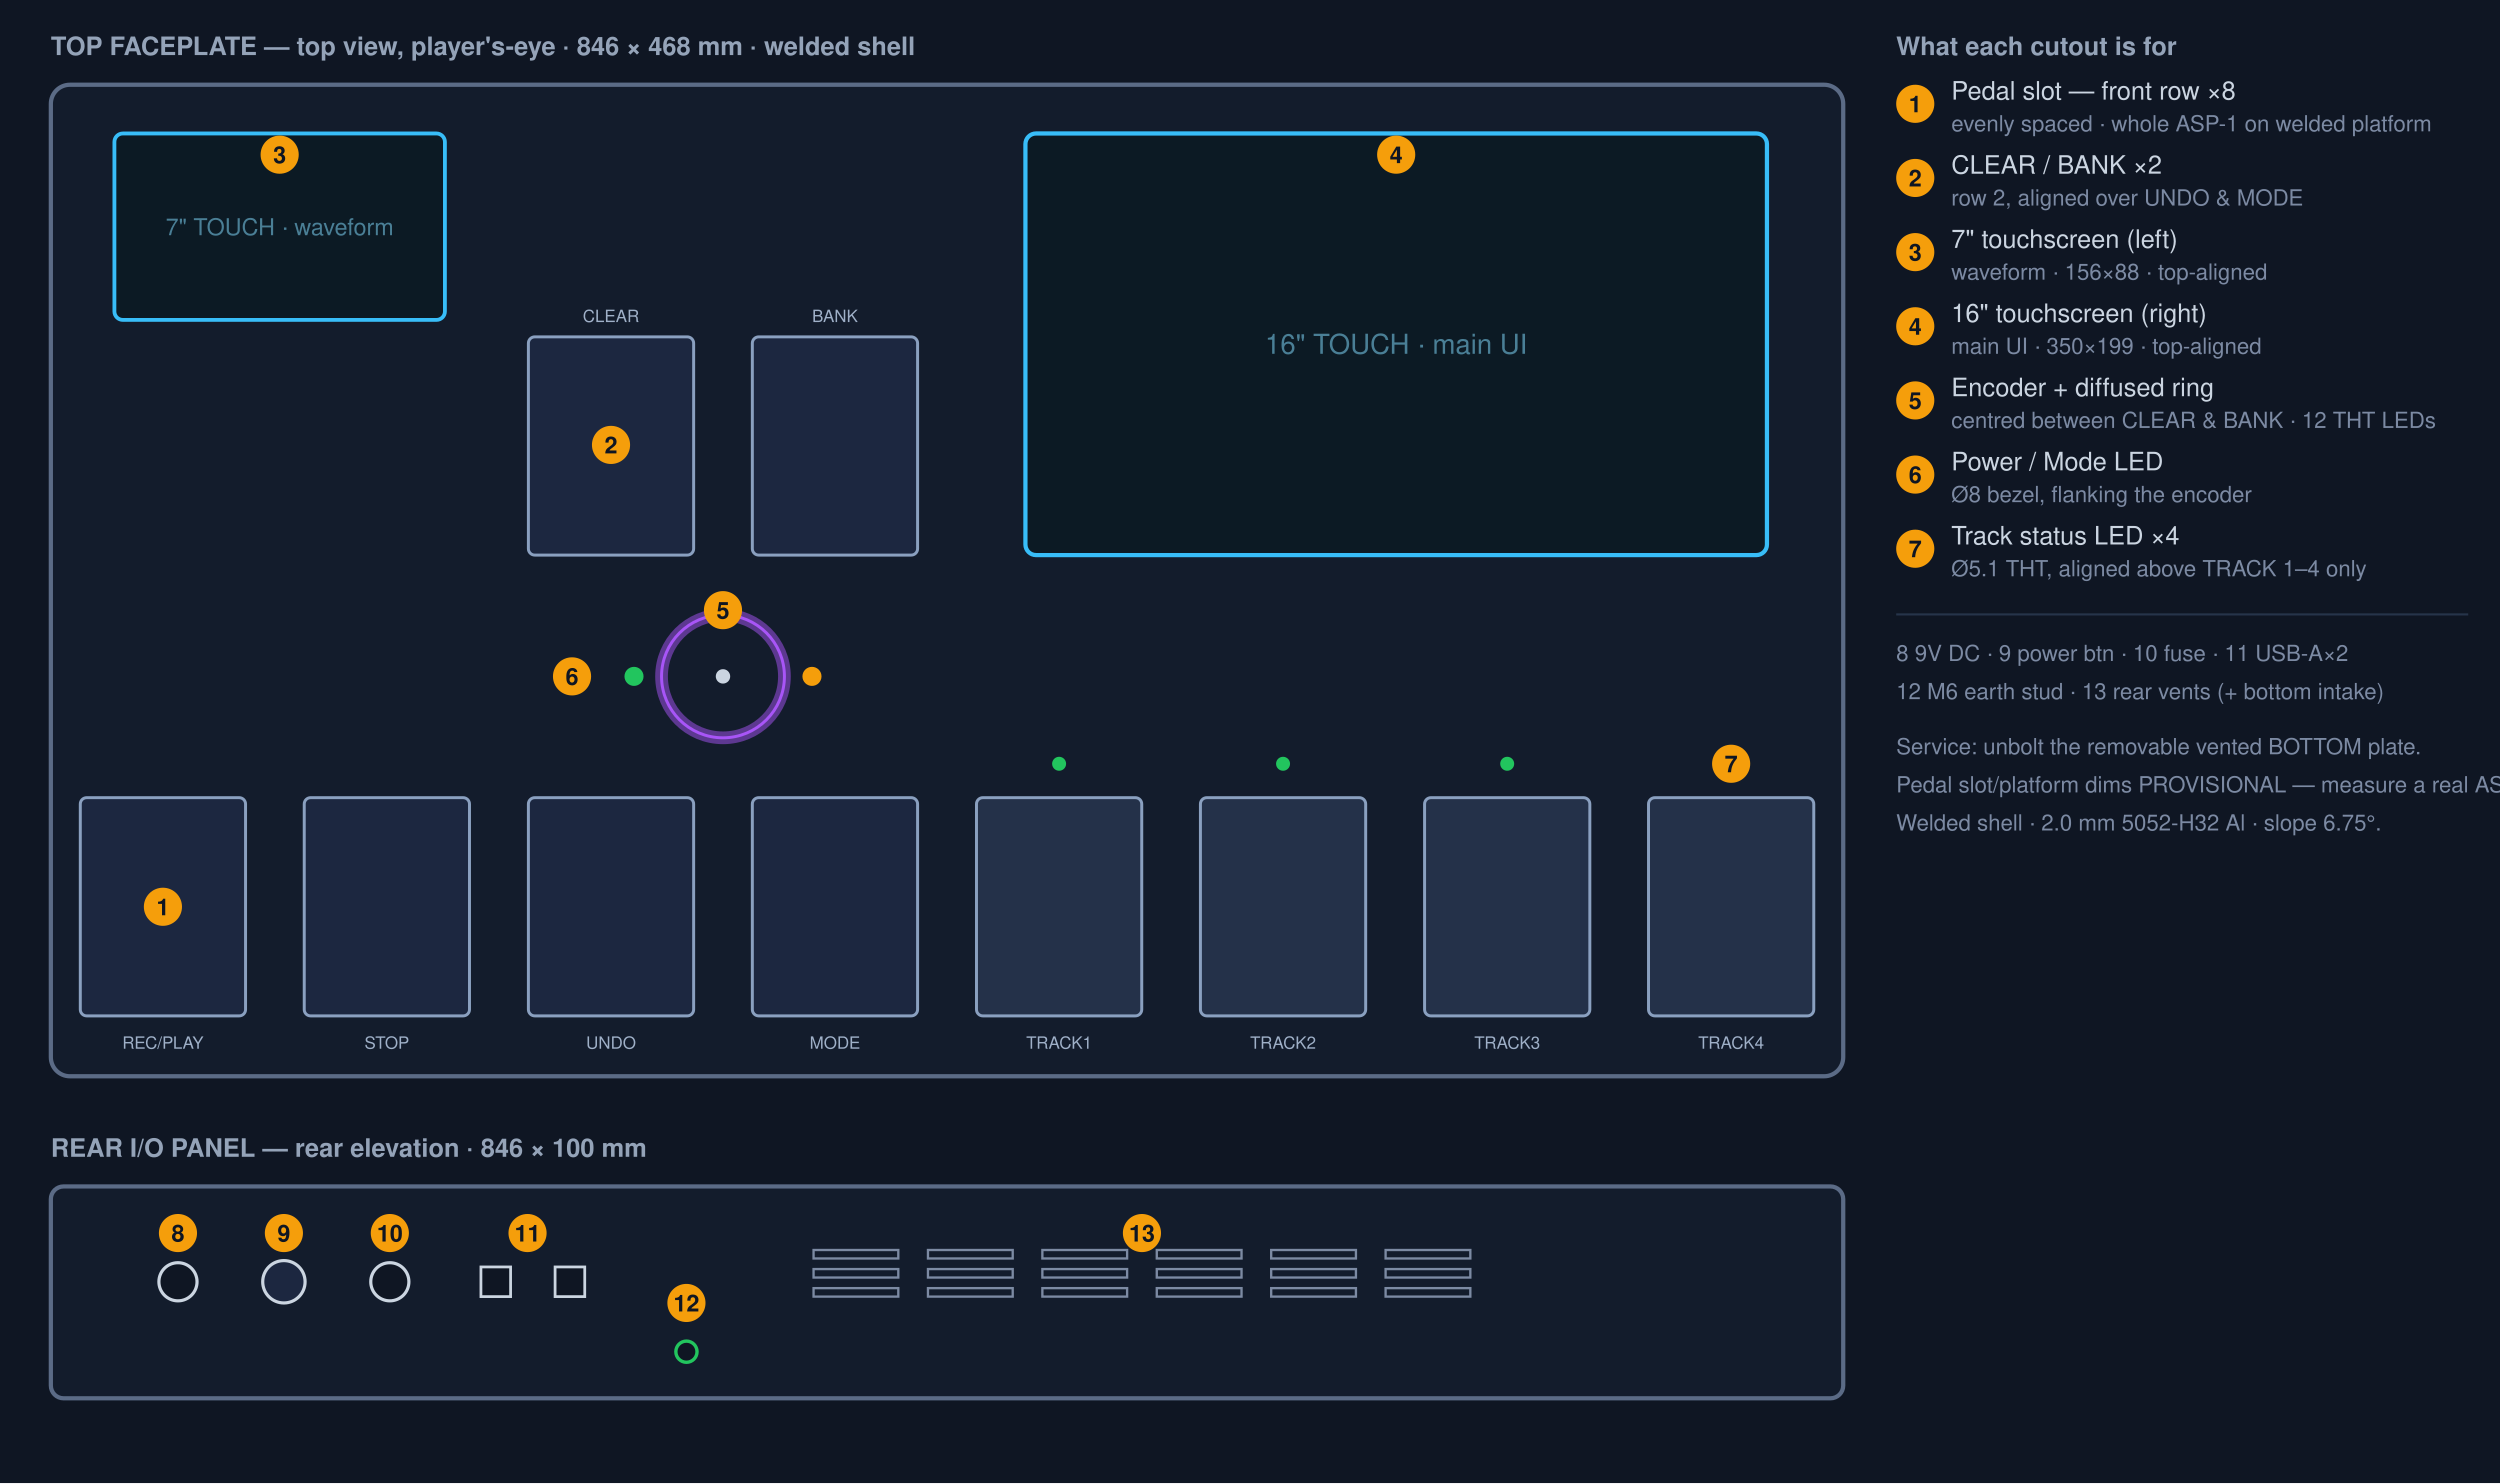
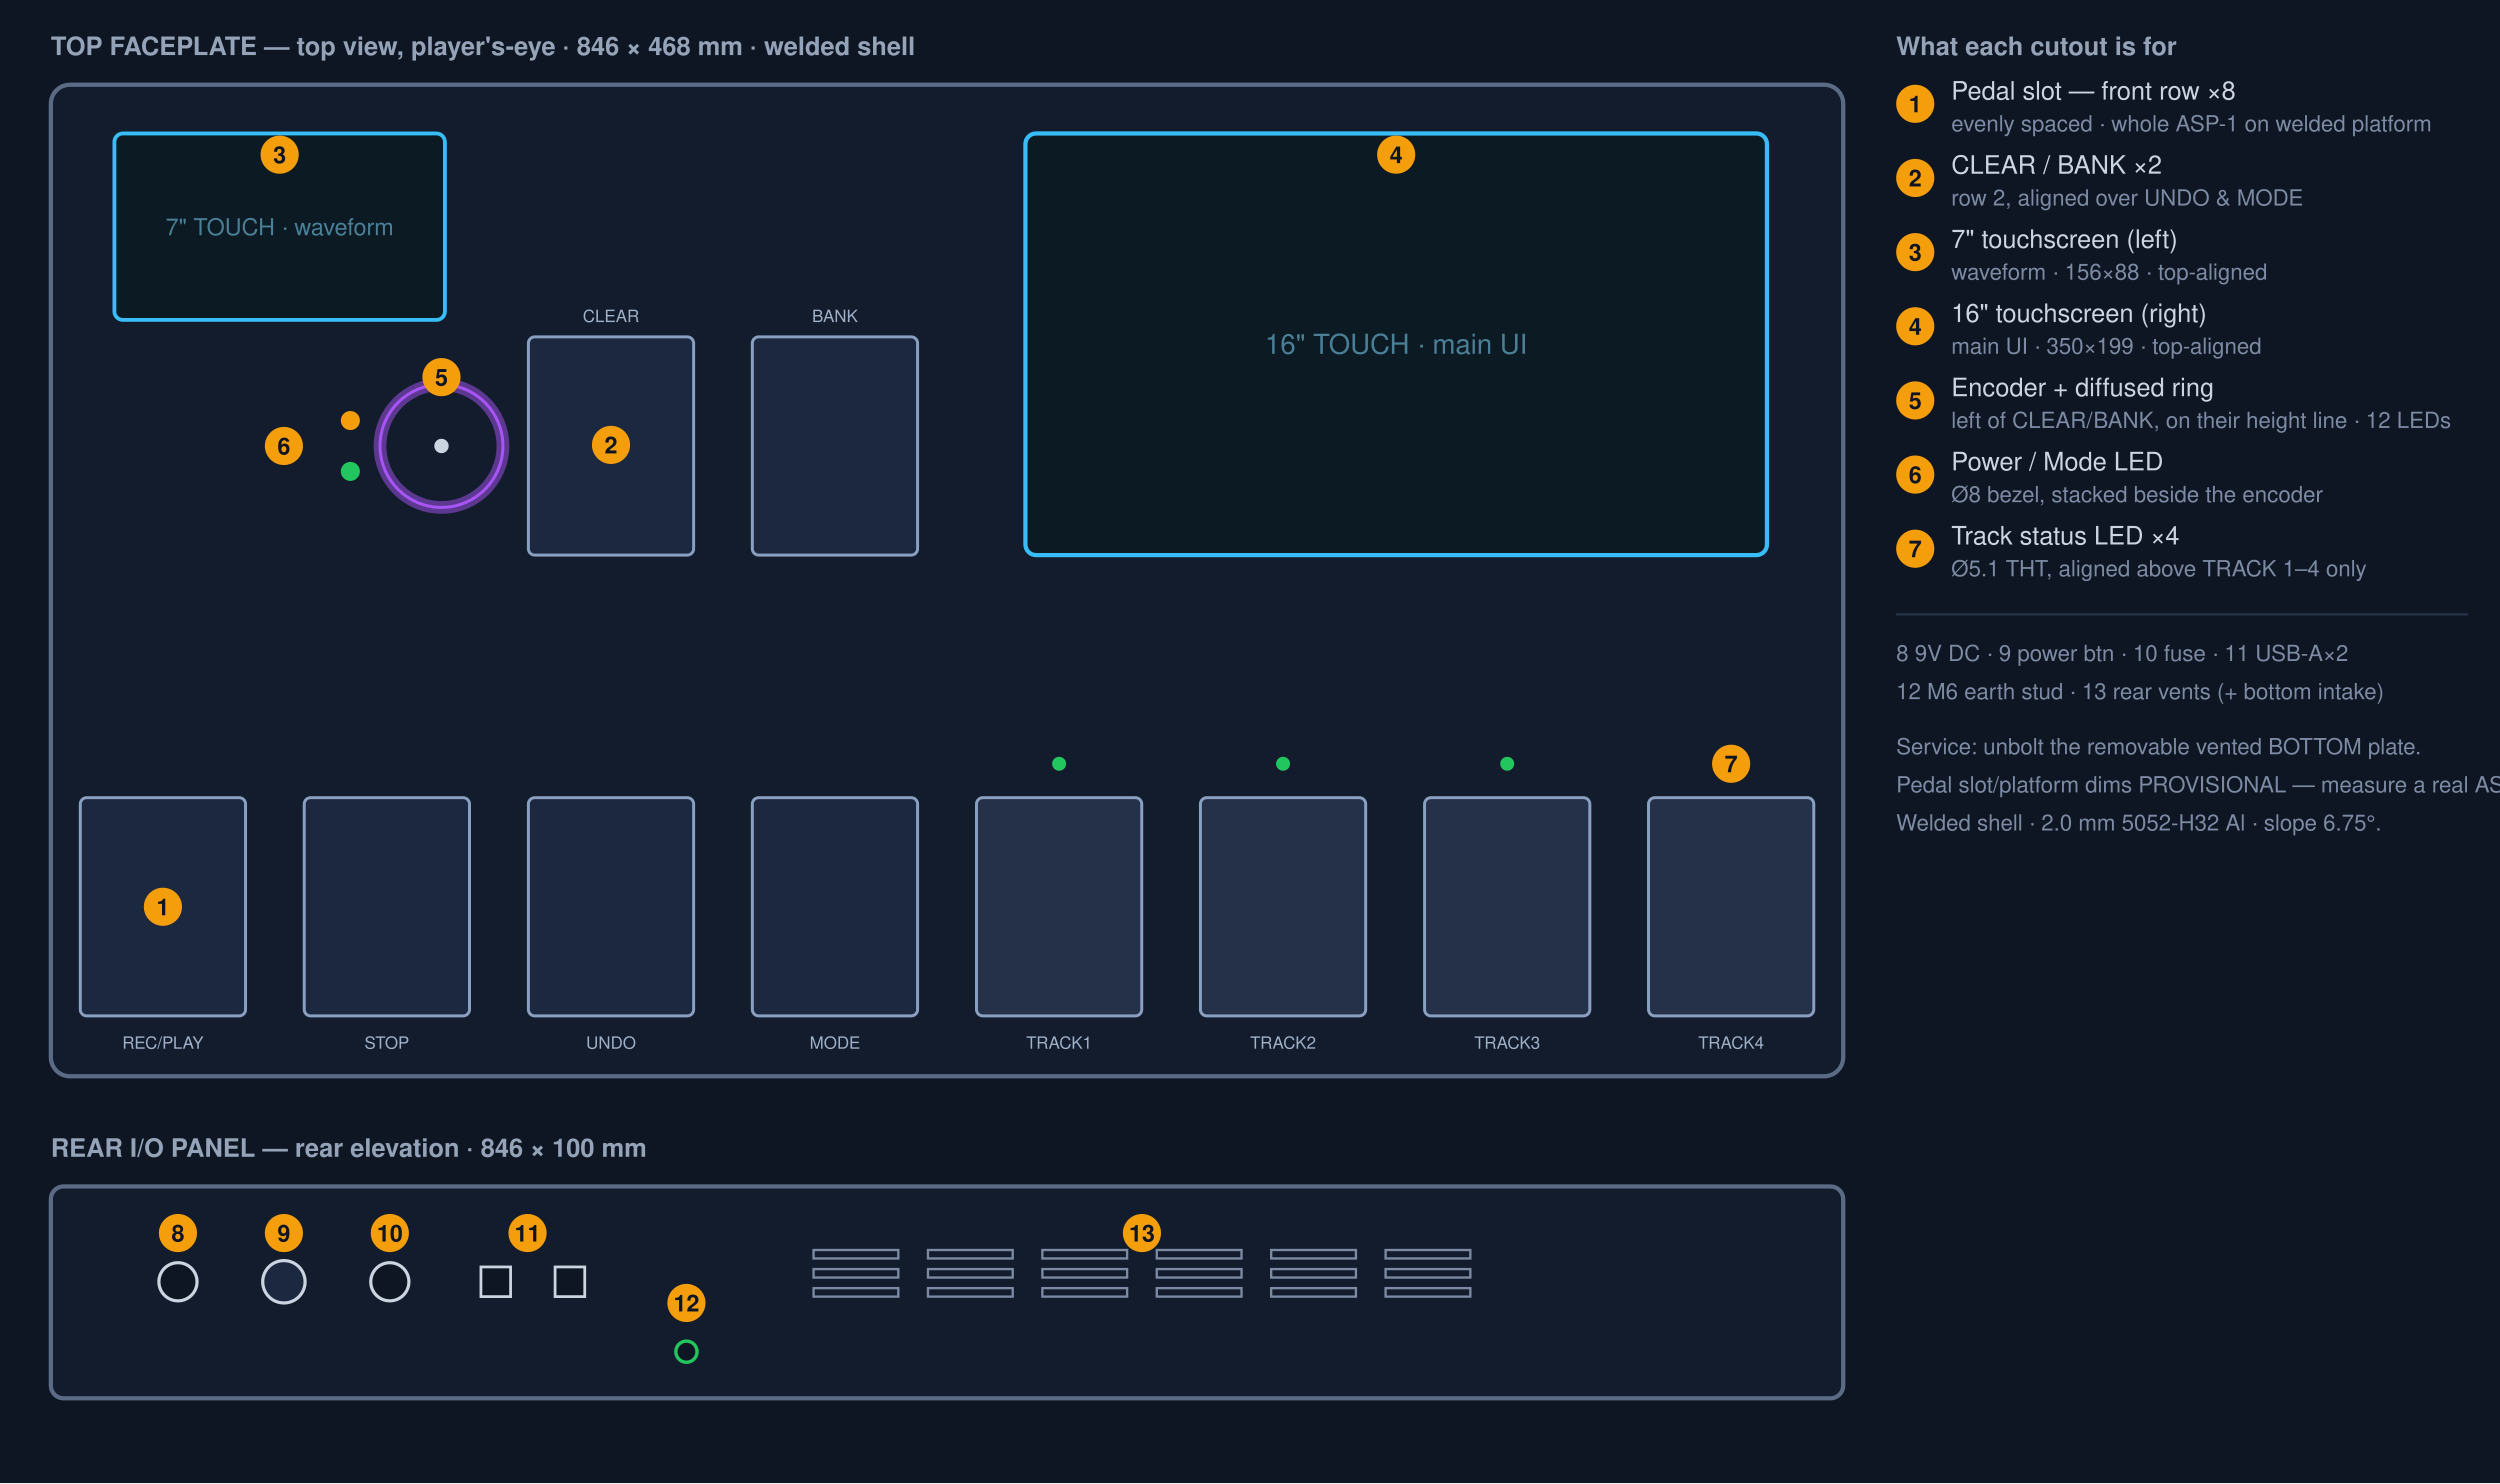
<svg xmlns="http://www.w3.org/2000/svg" viewBox="0 0 1180 700" font-family="Helvetica, Arial, sans-serif" role="img">
  <defs>
    <g id="badge">
      <circle r="9" fill="#f59e0b" />
    </g>
  </defs>
  <rect x="0" y="0" width="1180" height="700" fill="#0f1623" />
  <style>
    .b{fill:#0f1623;font-size:11px;font-weight:700;text-anchor:middle}
    .lt{fill:#cbd5e1;font-size:12px}.lp{fill:#7c8aa3;font-size:10.5px}
    .cap{fill:#94a3b8;font-size:12px;font-weight:600}
    .slot{fill:#1c2740;stroke:#8aa0c0;stroke-width:1.4}.trk{fill:#243149;stroke:#8aa0c0;stroke-width:1.4}.led{fill:#22c55e}
  </style>
  <g transform="translate(24,40)">
    <text x="0" y="-14" class="cap">TOP FACEPLATE — top view, player's-eye · 846 × 468 mm · welded shell</text>
    <rect x="0" y="0" width="846" height="468" rx="9" fill="#131c2c" stroke="#5b6b86" stroke-width="2" />
    <rect x="460" y="23" width="350" height="199" rx="5" fill="#0c1a24" stroke="#38bdf8" stroke-width="2" />
    <text x="635" y="127" fill="#4a7f96" font-size="13" text-anchor="middle">16" TOUCH · main UI</text>
    <rect x="30" y="23" width="156" height="88" rx="4" fill="#0c1a24" stroke="#38bdf8" stroke-width="1.8" />
    <text x="108" y="71" fill="#4a7f96" font-size="11" text-anchor="middle">7" TOUCH · waveform</text>
    <rect class="slot" x="225.4" y="119" width="78" height="103" rx="3" />
    <rect class="slot" x="331.1" y="119" width="78" height="103" rx="3" />
    <g fill="#9fb0c8" font-size="8" text-anchor="middle">
      <text x="264.4" y="112">CLEAR</text>
      <text x="370.1" y="112">BANK</text>
    </g>
-     <circle cx="317.25" cy="279.25" r="29" fill="none" stroke="#a855f7" stroke-width="6" stroke-opacity="0.5" />
-     <circle cx="317.25" cy="279.25" r="29" fill="none" stroke="#a855f7" stroke-width="1.4" />
-     <circle cx="317.25" cy="279.25" r="3.4" fill="#cbd5e1" />
-     <circle cx="275.25" cy="279.25" r="4.5" fill="#22c55e" />
-     <circle cx="359.25" cy="279.25" r="4.5" fill="#f59e0b" />
+     <circle cx="184.375" cy="170.5" r="29" fill="none" stroke="#a855f7" stroke-width="6" stroke-opacity="0.5" />
+     <circle cx="184.375" cy="170.5" r="29" fill="none" stroke="#a855f7" stroke-width="1.4" />
+     <circle cx="184.375" cy="170.5" r="3.4" fill="#cbd5e1" />
+     <circle cx="141.375" cy="182.5" r="4.5" fill="#22c55e" />
+     <circle cx="141.375" cy="158.5" r="4.5" fill="#f59e0b" />
    <g>
      <rect class="slot" x="13.9" y="336.5" width="78" height="103" rx="3" />
      <rect class="slot" x="119.6" y="336.5" width="78" height="103" rx="3" />
      <rect class="slot" x="225.4" y="336.5" width="78" height="103" rx="3" />
      <rect class="slot" x="331.1" y="336.5" width="78" height="103" rx="3" />
      <rect class="trk" x="436.9" y="336.5" width="78" height="103" rx="3" />
      <rect class="trk" x="542.6" y="336.5" width="78" height="103" rx="3" />
      <rect class="trk" x="648.4" y="336.5" width="78" height="103" rx="3" />
      <rect class="trk" x="754.1" y="336.5" width="78" height="103" rx="3" />
      <g class="led">
        <circle cx="475.9" cy="320.5" r="3.3" />
        <circle cx="581.6" cy="320.5" r="3.3" />
        <circle cx="687.4" cy="320.5" r="3.3" />
        <circle cx="793.1" cy="320.5" r="3.3" />
      </g>
      <g fill="#9fb0c8" font-size="8" text-anchor="middle">
        <text x="52.9" y="455">REC/PLAY</text>
        <text x="158.6" y="455">STOP</text>
        <text x="264.4" y="455">UNDO</text>
        <text x="370.1" y="455">MODE</text>
        <text x="475.9" y="455">TRACK1</text>
        <text x="581.6" y="455">TRACK2</text>
        <text x="687.4" y="455">TRACK3</text>
        <text x="793.1" y="455">TRACK4</text>
      </g>
    </g>
    <g>
      <use href="#badge" x="52.9" y="388" />
      <text x="52.9" y="392" class="b">1</text>
      <use href="#badge" x="264.4" y="170" />
      <text x="264.4" y="174" class="b">2</text>
      <use href="#badge" x="793.1" y="320.5" />
      <text x="793.1" y="324.5" class="b">7</text>
      <use href="#badge" x="108" y="33" />
      <text x="108" y="37" class="b">3</text>
      <use href="#badge" x="635" y="33" />
      <text x="635" y="37" class="b">4</text>
-       <use href="#badge" x="317.25" y="248" />
-       <text x="317.25" y="252" class="b">5</text>
-       <use href="#badge" x="246" y="279.25" />
-       <text x="246" y="283.25" class="b">6</text>
+       <use href="#badge" x="184.375" y="138" />
+       <text x="184.375" y="142" class="b">5</text>
+       <use href="#badge" x="110" y="170.5" />
+       <text x="110" y="174.5" class="b">6</text>
    </g>
  </g>
  <g transform="translate(24,560)">
    <text x="0" y="-14" class="cap">REAR I/O PANEL — rear elevation · 846 × 100 mm</text>
    <rect x="0" y="0" width="846" height="100" rx="6" fill="#131c2c" stroke="#5b6b86" stroke-width="2" />
    <circle cx="60" cy="45" r="9" fill="#0f1623" stroke="#cbd5e1" stroke-width="1.5" />
    <circle cx="110" cy="45" r="10" fill="#1c2740" stroke="#cbd5e1" stroke-width="1.5" />
    <circle cx="160" cy="45" r="9" fill="#0f1623" stroke="#cbd5e1" stroke-width="1.5" />
    <rect x="203" y="38" width="14" height="14" fill="#0f1623" stroke="#cbd5e1" stroke-width="1.3" />
    <rect x="238" y="38" width="14" height="14" fill="#0f1623" stroke="#cbd5e1" stroke-width="1.3" />
    <circle cx="300" cy="78" r="5" fill="#0f1623" stroke="#22c55e" stroke-width="1.6" />
    <g fill="none" stroke="#7c8aa3" stroke-width="1.1">
      <g transform="translate(360,30)">
        <rect x="0" y="0" width="40" height="4" />
        <rect x="54" y="0" width="40" height="4" />
        <rect x="108" y="0" width="40" height="4" />
        <rect x="162" y="0" width="40" height="4" />
        <rect x="216" y="0" width="40" height="4" />
        <rect x="270" y="0" width="40" height="4" />
        <rect x="0" y="9" width="40" height="4" />
        <rect x="54" y="9" width="40" height="4" />
        <rect x="108" y="9" width="40" height="4" />
        <rect x="162" y="9" width="40" height="4" />
        <rect x="216" y="9" width="40" height="4" />
        <rect x="270" y="9" width="40" height="4" />
        <rect x="0" y="18" width="40" height="4" />
        <rect x="54" y="18" width="40" height="4" />
        <rect x="108" y="18" width="40" height="4" />
        <rect x="162" y="18" width="40" height="4" />
        <rect x="216" y="18" width="40" height="4" />
        <rect x="270" y="18" width="40" height="4" />
      </g>
    </g>
    <g>
      <use href="#badge" x="60" y="22" />
      <text x="60" y="26" class="b">8</text>
      <use href="#badge" x="110" y="22" />
      <text x="110" y="26" class="b">9</text>
      <use href="#badge" x="160" y="22" />
      <text x="160" y="26" class="b">10</text>
      <use href="#badge" x="225" y="22" />
      <text x="225" y="26" class="b">11</text>
      <use href="#badge" x="300" y="55" />
      <text x="300" y="59" class="b">12</text>
      <use href="#badge" x="515" y="22" />
      <text x="515" y="26" class="b">13</text>
    </g>
  </g>
  <g transform="translate(895,40)">
    <text x="0" y="-14" class="cap">What each cutout is for</text>
    <use href="#badge" x="9" y="9" />
    <text x="9" y="13" class="b">1</text>
    <text x="26" y="7" class="lt">Pedal slot — front row ×8</text>
    <text x="26" y="22" class="lp">evenly spaced · whole ASP-1 on welded platform</text>
    <use href="#badge" x="9" y="44" />
    <text x="9" y="48" class="b">2</text>
    <text x="26" y="42" class="lt">CLEAR / BANK ×2</text>
    <text x="26" y="57" class="lp">row 2, aligned over UNDO &amp; MODE</text>
    <use href="#badge" x="9" y="79" />
    <text x="9" y="83" class="b">3</text>
    <text x="26" y="77" class="lt">7" touchscreen (left)</text>
    <text x="26" y="92" class="lp">waveform · 156×88 · top-aligned</text>
    <use href="#badge" x="9" y="114" />
    <text x="9" y="118" class="b">4</text>
    <text x="26" y="112" class="lt">16" touchscreen (right)</text>
    <text x="26" y="127" class="lp">main UI · 350×199 · top-aligned</text>
    <use href="#badge" x="9" y="149" />
    <text x="9" y="153" class="b">5</text>
    <text x="26" y="147" class="lt">Encoder + diffused ring</text>
-     <text x="26" y="162" class="lp">centred between CLEAR &amp; BANK · 12 THT LEDs</text>
+     <text x="26" y="162" class="lp">left of CLEAR/BANK, on their height line · 12 LEDs</text>
    <use href="#badge" x="9" y="184" />
    <text x="9" y="188" class="b">6</text>
    <text x="26" y="182" class="lt">Power / Mode LED</text>
-     <text x="26" y="197" class="lp">Ø8 bezel, flanking the encoder</text>
+     <text x="26" y="197" class="lp">Ø8 bezel, stacked beside the encoder</text>
    <use href="#badge" x="9" y="219" />
    <text x="9" y="223" class="b">7</text>
    <text x="26" y="217" class="lt">Track status LED ×4</text>
    <text x="26" y="232" class="lp">Ø5.1 THT, aligned above TRACK 1–4 only</text>
    <line x1="0" y1="250" x2="270" y2="250" stroke="#26344a" />
    <text x="0" y="272" class="lp">8 9V DC · 9 power btn · 10 fuse · 11 USB-A×2</text>
    <text x="0" y="290" class="lp">12 M6 earth stud · 13 rear vents (+ bottom intake)</text>
    <text x="0" y="316" class="lp">Service: unbolt the removable vented BOTTOM plate.</text>
    <text x="0" y="334" class="lp">Pedal slot/platform dims PROVISIONAL — measure a real ASP-1.</text>
    <text x="0" y="352" class="lp">Welded shell · 2.0 mm 5052-H32 Al · slope 6.75°.</text>
  </g>
</svg>
